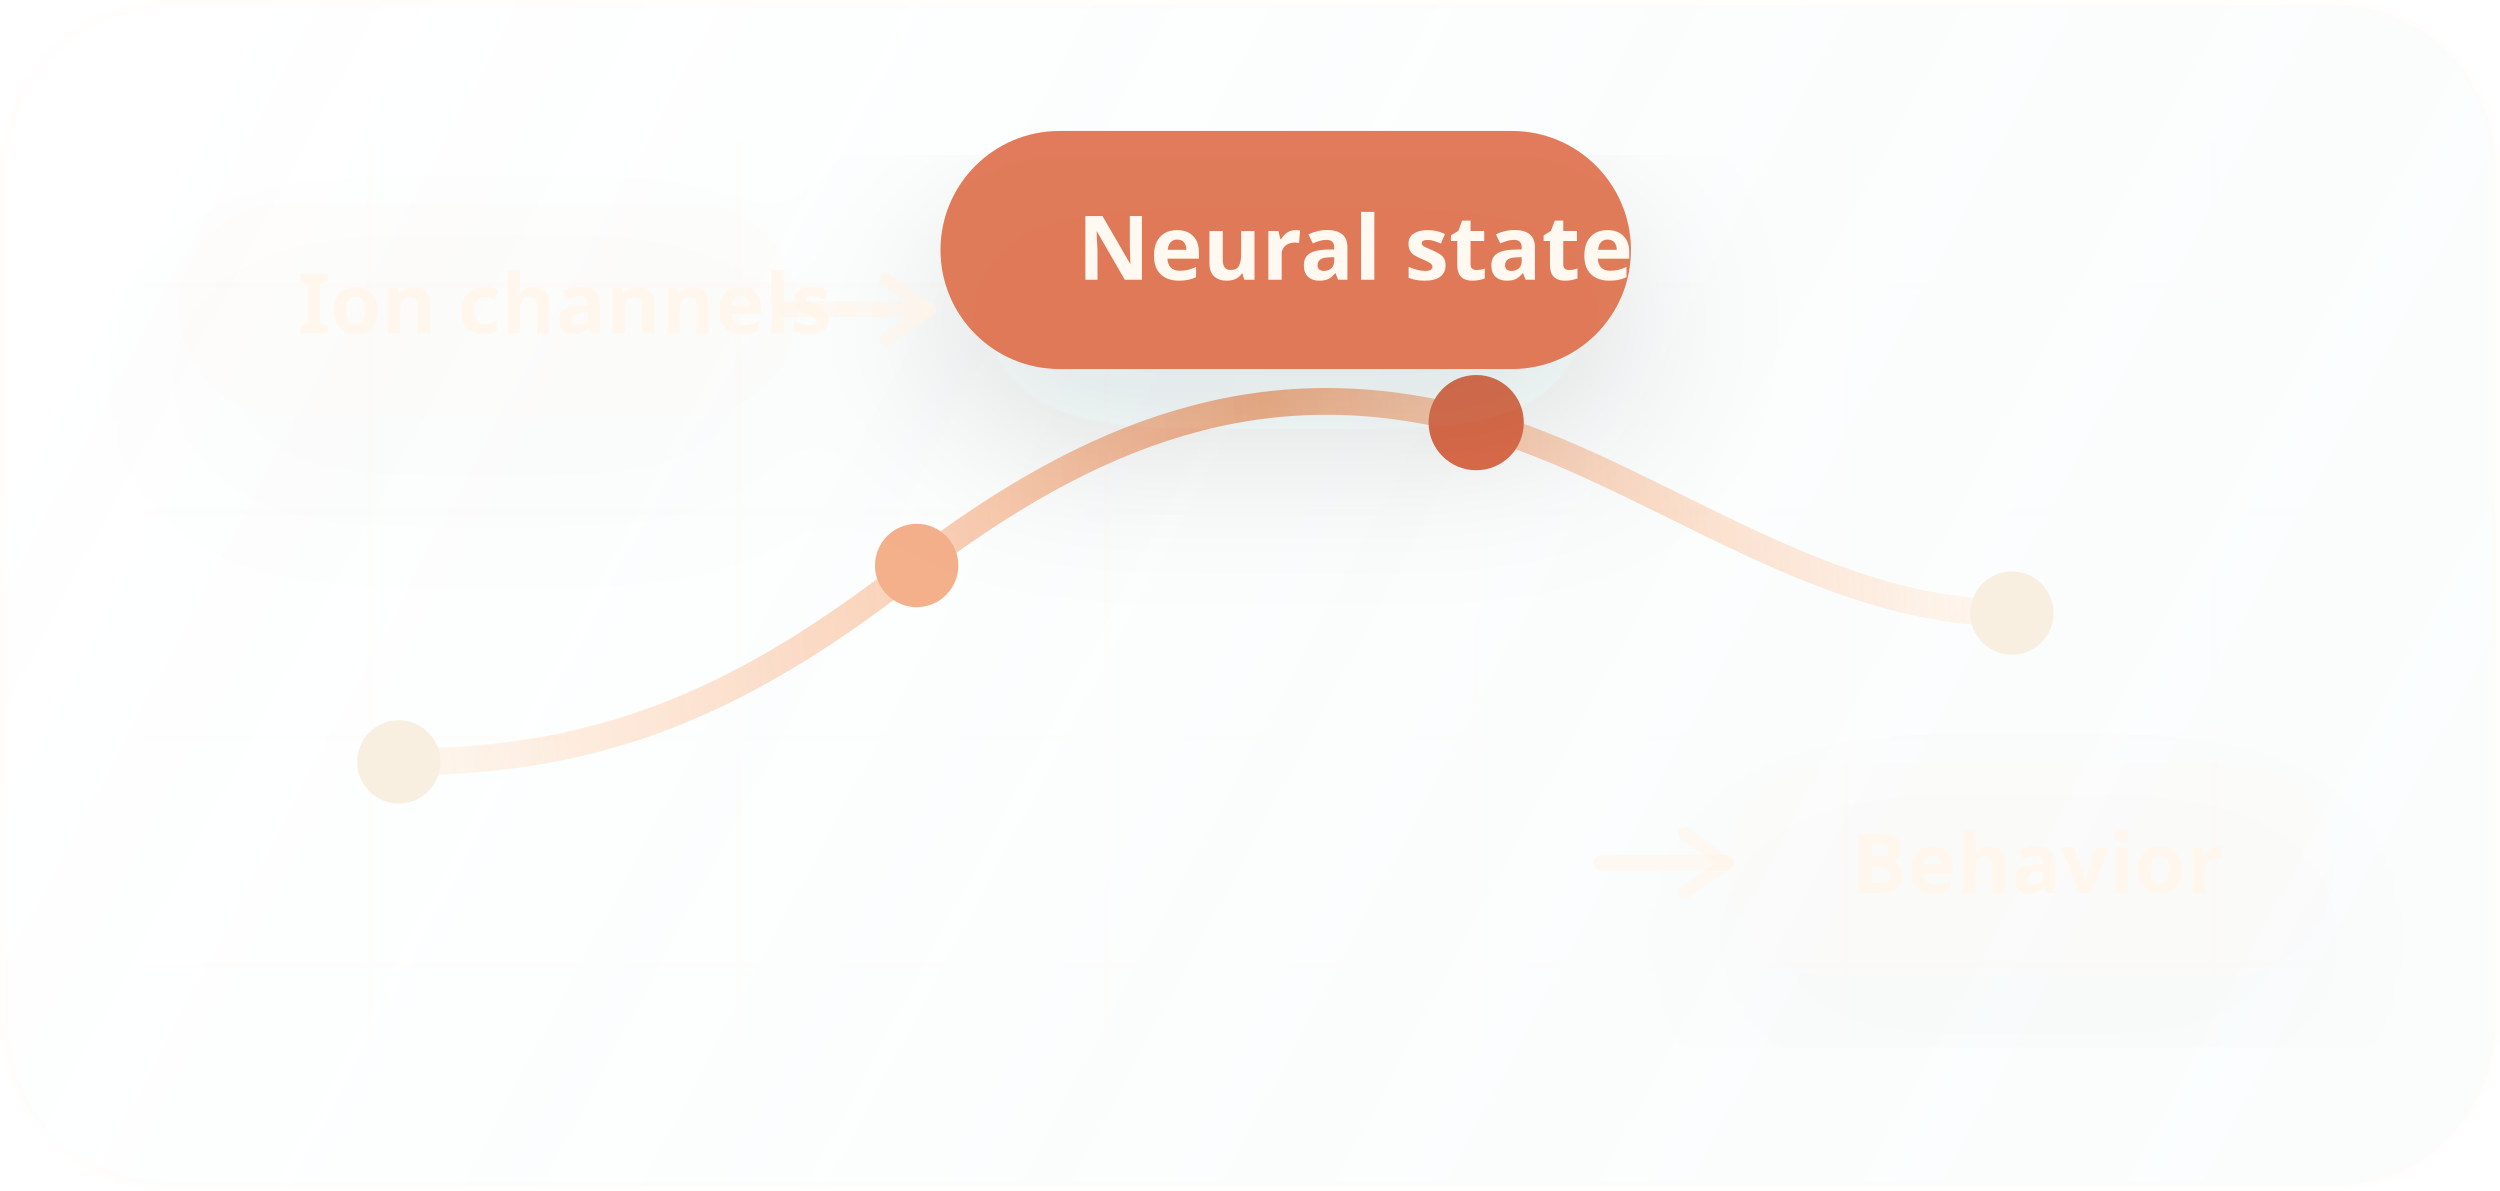
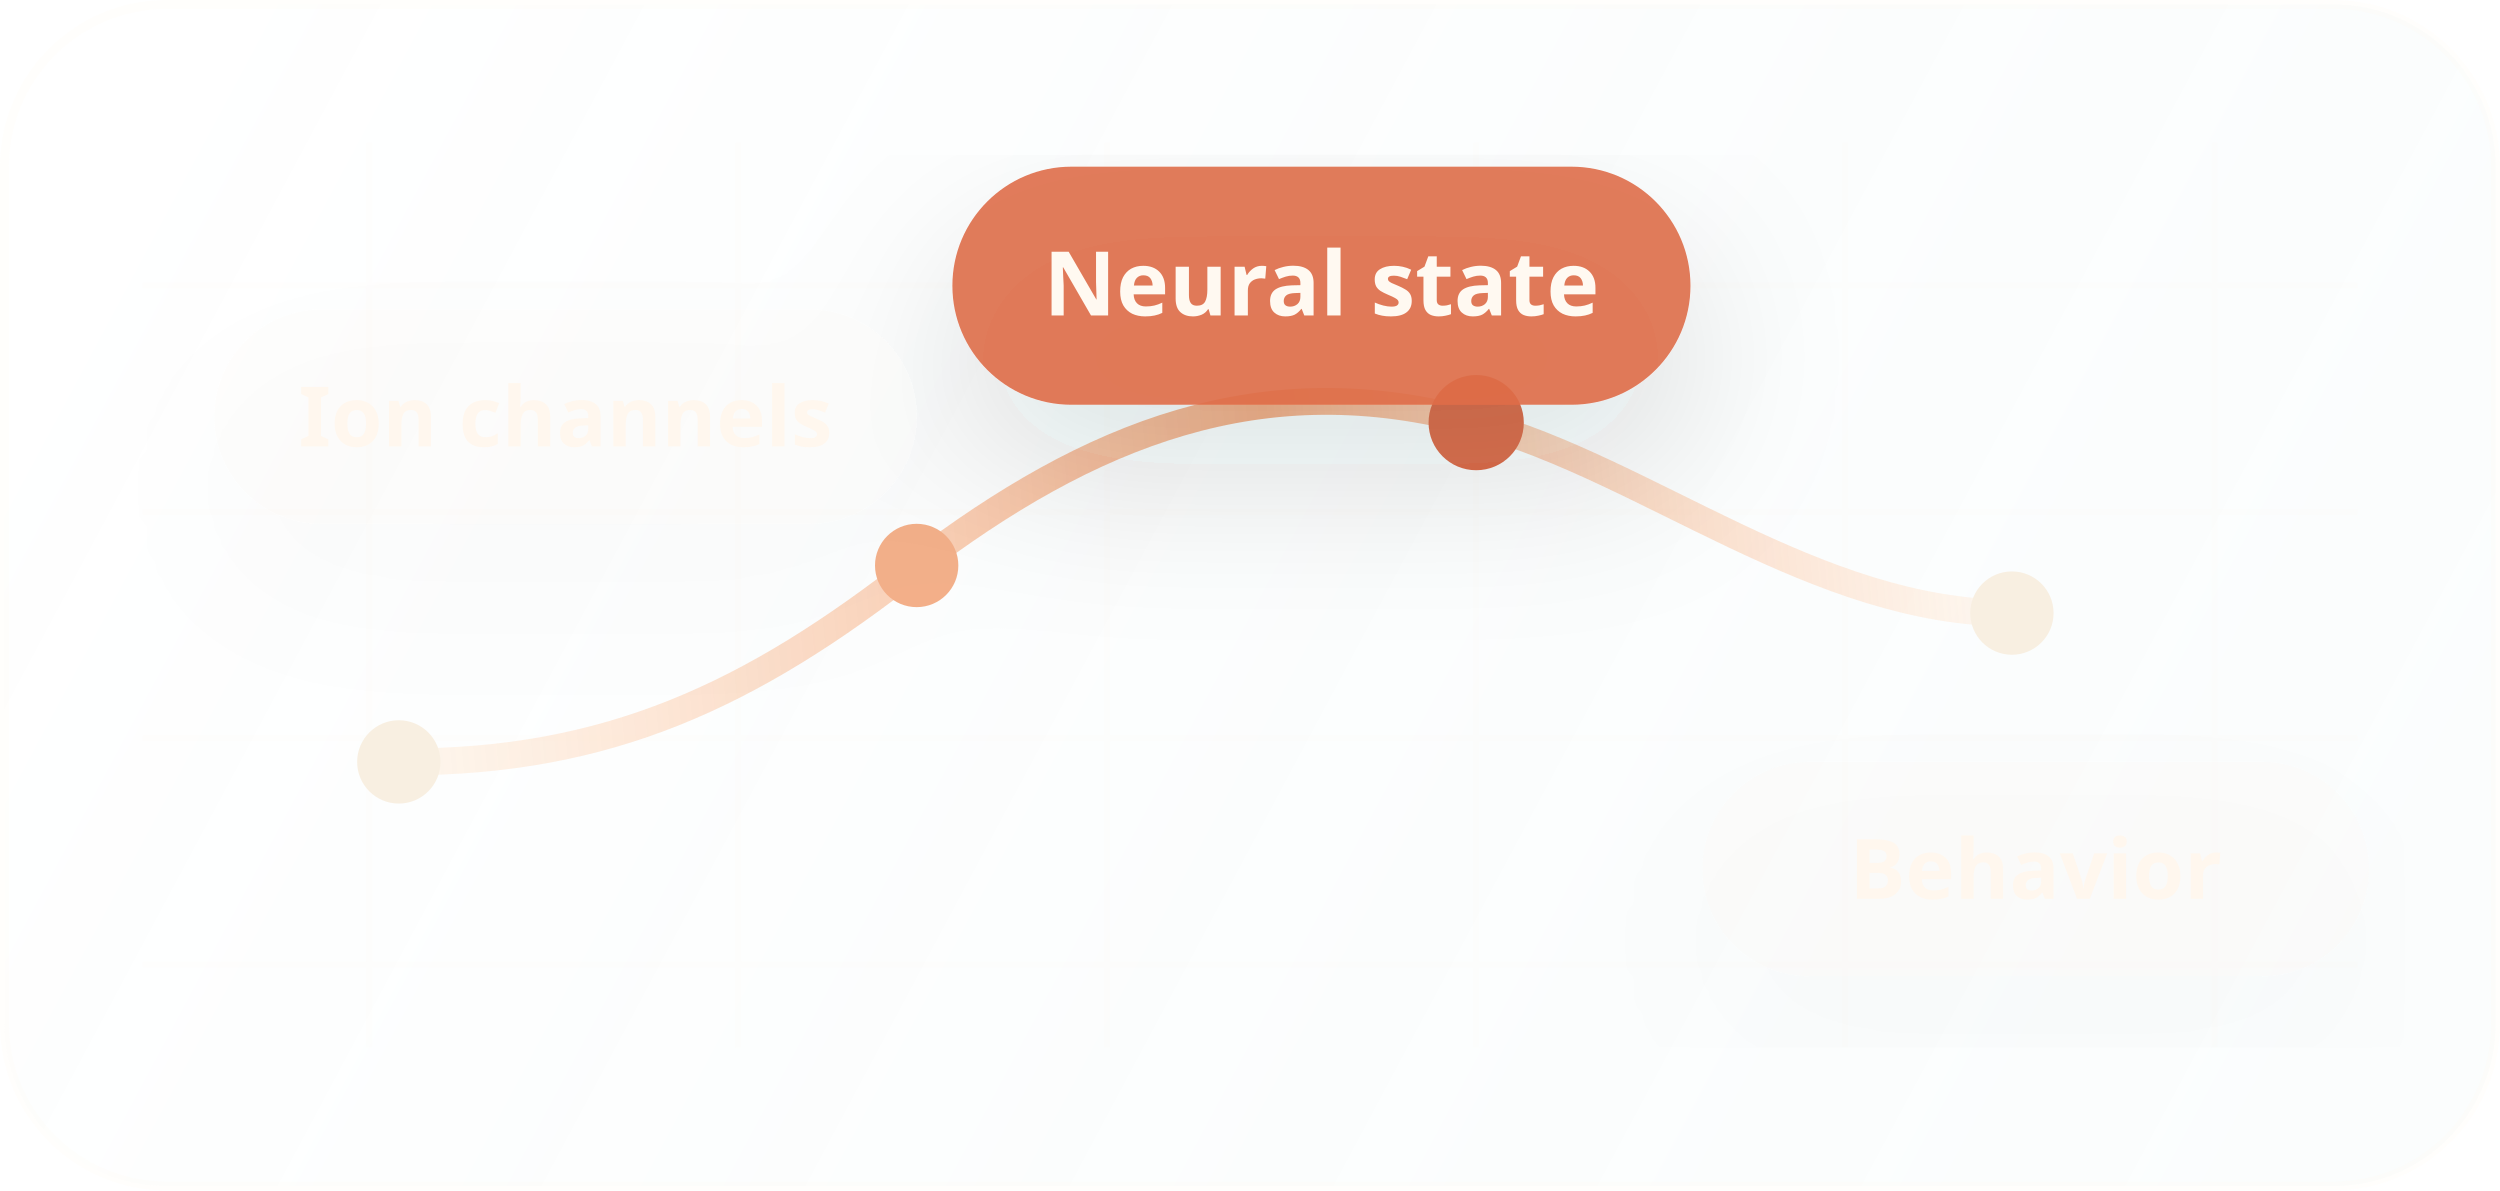
<svg xmlns="http://www.w3.org/2000/svg" width="420" height="200" viewBox="0 0 420 200" fill="none">
  <rect x="0.75" y="0.75" width="418.5" height="198.5" rx="27.25" fill="url(#panel)" stroke="#FFF4E8" stroke-opacity="0.14" stroke-width="1.5" />
  <g opacity="0.1">
    <path d="M24 48H396" stroke="#FFF4E8" />
    <path d="M24 86H396" stroke="#FFF4E8" />
    <path d="M24 124H396" stroke="#FFF4E8" />
    <path d="M24 162H396" stroke="#FFF4E8" />
    <path d="M62 24V176" stroke="#FFF4E8" />
    <path d="M124 24V176" stroke="#FFF4E8" />
    <path d="M186 24V176" stroke="#FFF4E8" />
    <path d="M248 24V176" stroke="#FFF4E8" />
    <path d="M310 24V176" stroke="#FFF4E8" />
    <path d="M372 24V176" stroke="#FFF4E8" />
  </g>
  <path d="M68 128C102 128 126 117 154 95C183 73 212 61 248 71C277 79 305 103 338 103" stroke="url(#signal)" stroke-width="4.5" stroke-linecap="round" />
  <circle cx="67" cy="128" r="7" fill="#F8EFE1" />
  <circle cx="154" cy="95" r="7" fill="#F4B08A" />
  <circle cx="248" cy="71" r="8" fill="#DE6D4B" />
  <circle cx="338" cy="103" r="7" fill="#F8EFE1" />
  <g filter="url(#chipShadow)">
-     <rect x="30" y="34" width="104" height="36" rx="18" fill="#F7F1E7" fill-opacity="0.13" />
-     <rect x="158" y="22" width="116" height="40" rx="20" fill="#DE6D4B" fill-opacity="0.9" />
-     <rect x="290" y="128" width="102" height="36" rx="18" fill="#F7F1E7" fill-opacity="0.13" />
+     <rect x="36" y="52" width="118" height="36" rx="18" fill="#F7F1E7" fill-opacity="0.13" />
+     <rect x="160" y="28" width="124" height="40" rx="20" fill="#DE6D4B" fill-opacity="0.9" />
+     <rect x="286" y="128" width="112" height="36" rx="18" fill="#F7F1E7" fill-opacity="0.13" />
  </g>
-   <text x="50" y="56" fill="#FFF7EE" font-family="Avenir Next, Segoe UI, sans-serif" font-size="14" font-weight="700">Ion channels</text>
-   <text x="181" y="47" fill="#FFF9F1" font-family="Avenir Next, Segoe UI, sans-serif" font-size="15" font-weight="700">Neural state</text>
-   <text x="311" y="150" fill="#FFF7EE" font-family="Avenir Next, Segoe UI, sans-serif" font-size="14" font-weight="700">Behavior</text>
-   <path d="M132 52C141 52 148 52 156 52" stroke="#FFF4E8" stroke-opacity="0.56" stroke-width="2.6" stroke-linecap="round" />
-   <path d="M149 47L156 52L149 57" stroke="#FFF4E8" stroke-opacity="0.56" stroke-width="2.2" stroke-linecap="round" stroke-linejoin="round" />
-   <path d="M269 145C277 145 283 145 290 145" stroke="#FFF4E8" stroke-opacity="0.56" stroke-width="2.6" stroke-linecap="round" />
-   <path d="M283 140L290 145L283 150" stroke="#FFF4E8" stroke-opacity="0.56" stroke-width="2.2" stroke-linecap="round" stroke-linejoin="round" />
+   <text x="95" y="75" fill="#FFF7EE" font-family="Avenir Next, Segoe UI, sans-serif" font-size="14" font-weight="700" text-anchor="middle">Ion channels</text>
+   <text x="222" y="53" fill="#FFF9F1" font-family="Avenir Next, Segoe UI, sans-serif" font-size="15" font-weight="700" text-anchor="middle">Neural state</text>
+   <text x="342" y="151" fill="#FFF7EE" font-family="Avenir Next, Segoe UI, sans-serif" font-size="14" font-weight="700" text-anchor="middle">Behavior</text>
  <defs>
    <linearGradient id="panel" x1="18" y1="12" x2="370" y2="200" gradientUnits="userSpaceOnUse">
      <stop stop-color="#FFFFFF" stop-opacity="0.08" />
      <stop offset="1" stop-color="#9CD0D4" stop-opacity="0.04" />
    </linearGradient>
    <linearGradient id="signal" x1="68" y1="128" x2="338" y2="103" gradientUnits="userSpaceOnUse">
      <stop stop-color="#FFF3E6" stop-opacity="0.7" />
      <stop offset="0.55" stop-color="#F5AF88" />
      <stop offset="1" stop-color="#FFF3E6" stop-opacity="0.6" />
    </linearGradient>
    <filter id="chipShadow" x="18" y="14" width="386" height="162" filterUnits="userSpaceOnUse" color-interpolation-filters="sRGB">
      <feDropShadow dx="0" dy="12" stdDeviation="14" flood-color="#082A2E" flood-opacity="0.14" />
    </filter>
  </defs>
</svg>
